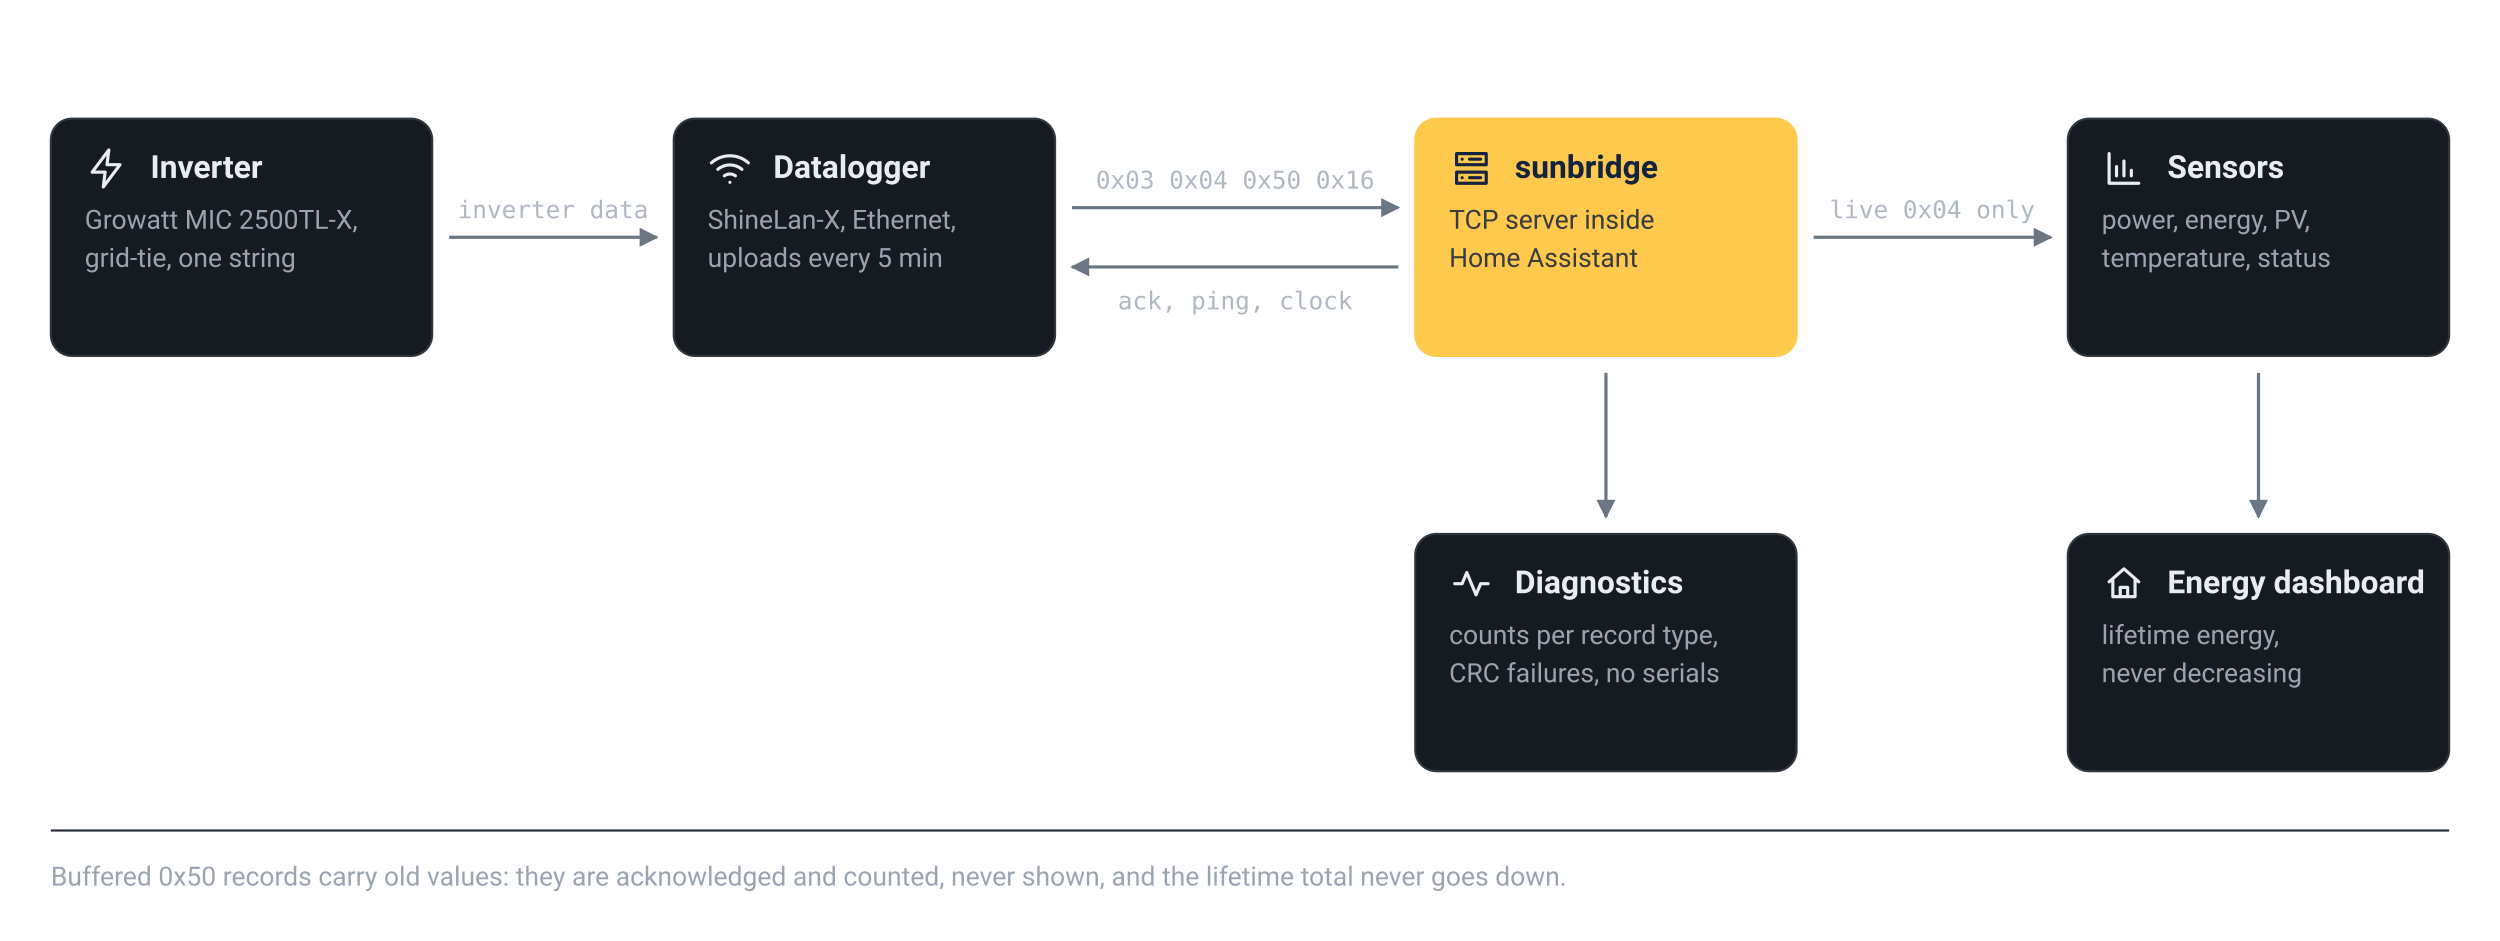
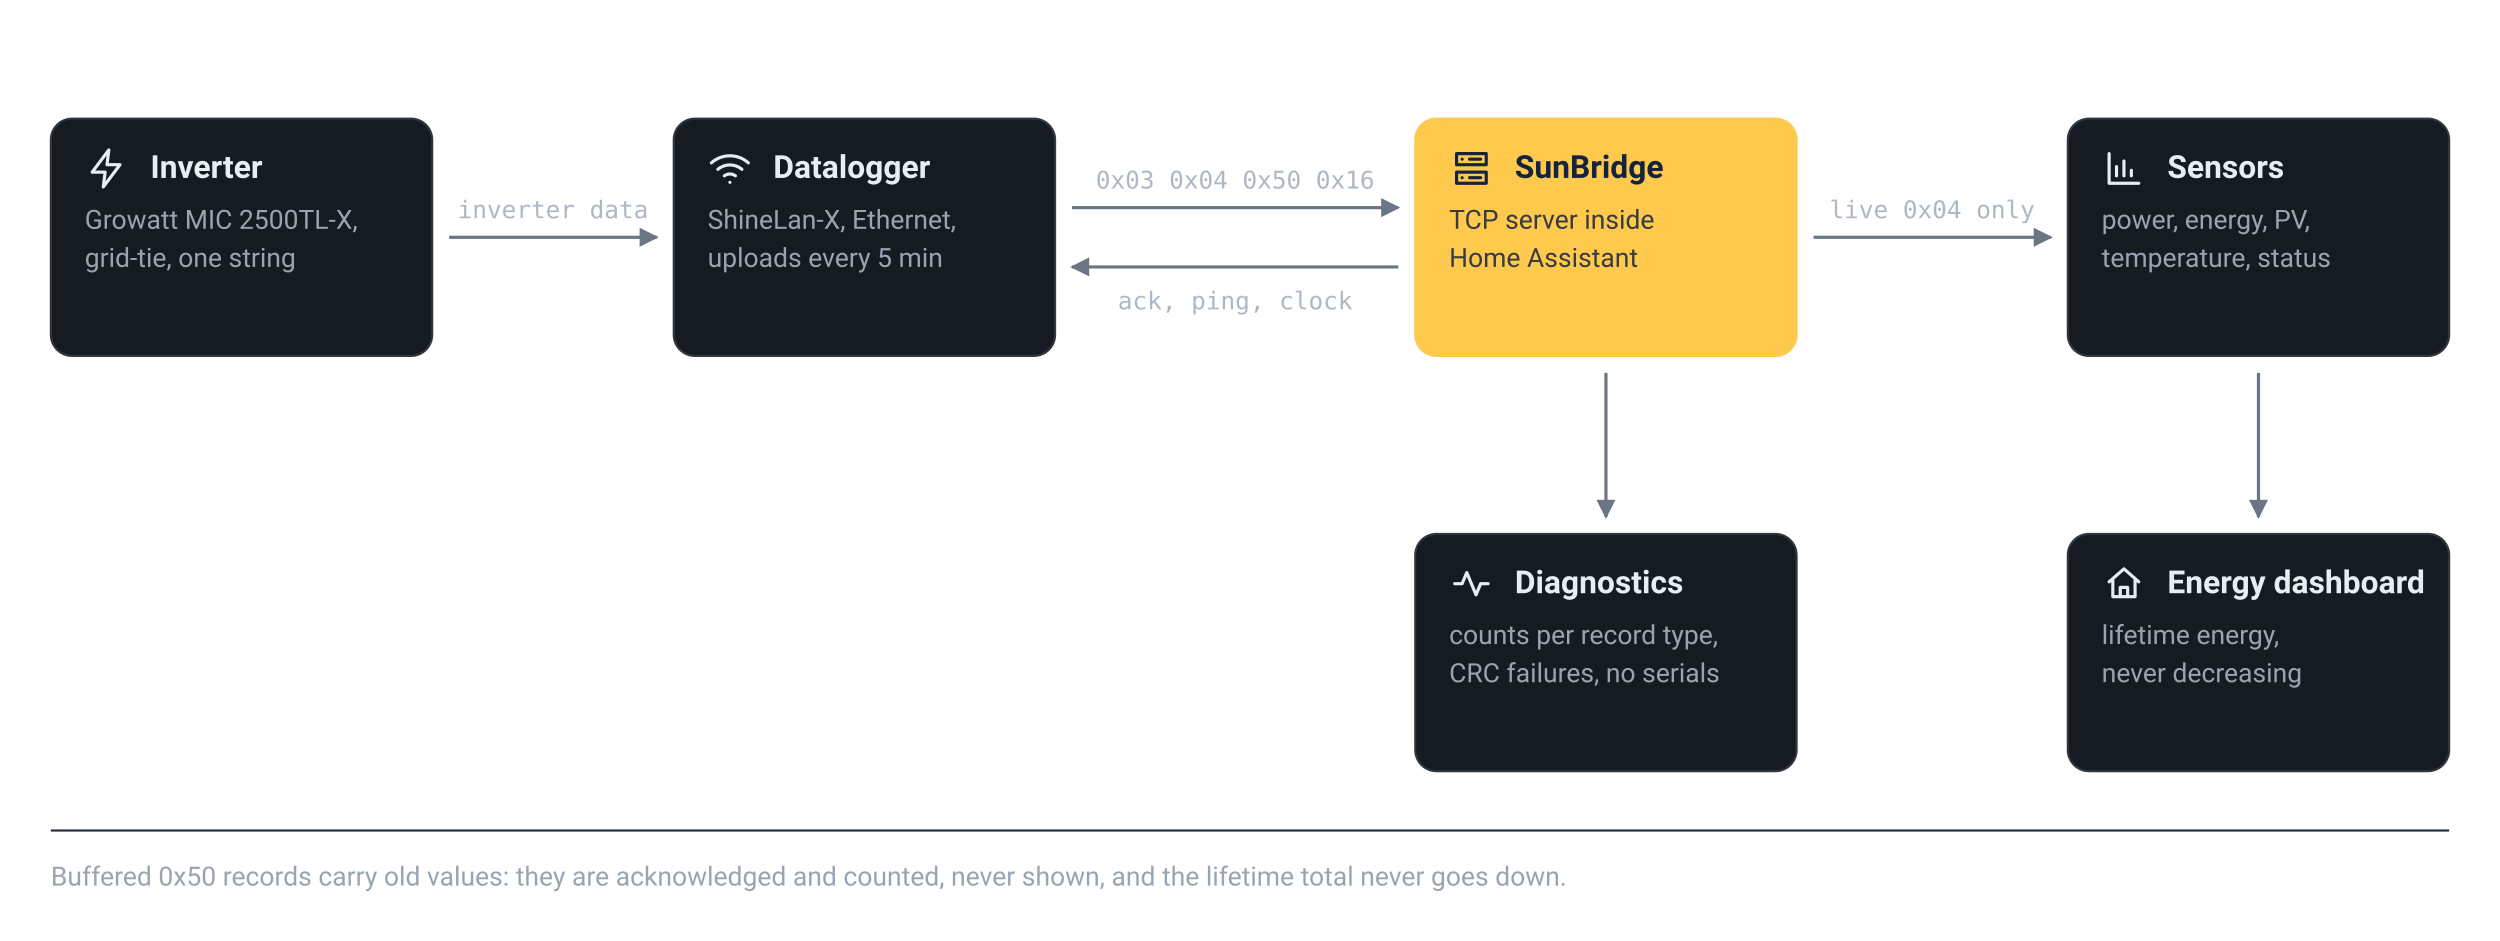
- <svg xmlns="http://www.w3.org/2000/svg" viewBox="0 0 1180 444" width="1180" height="444" role="img" aria-label="The inverter's data reaches the ShineLan-X datalogger, which uploads records over TCP port 5279 to sunbridge inside Home Assistant; sunbridge acknowledges its announce and data records, echoes its pings, sets the datalogger's clock, and turns live records into sensors for the Energy dashboard.">
+ <svg xmlns="http://www.w3.org/2000/svg" viewBox="0 0 1180 444" width="1180" height="444" role="img" aria-label="The inverter's data reaches the ShineLan-X datalogger, which uploads records over TCP port 5279 to SunBridge inside Home Assistant; SunBridge acknowledges its announce and data records, echoes its pings, sets the datalogger's clock, and turns live records into sensors for the Energy dashboard.">
  <defs>
    <marker id="a" viewBox="0 0 10 10" refX="9" refY="5" markerWidth="6" markerHeight="6" orient="auto-start-reverse">
      <path d="M0 0 10 5 0 10z" fill="#6b7684" />
    </marker>
    <marker id="b" viewBox="0 0 10 10" refX="1" refY="5" markerWidth="6" markerHeight="6" orient="auto">
      <path d="M10 0 0 5 10 10z" fill="#6b7684" />
    </marker>
  </defs>
  <rect x="24" y="56" width="180" height="112" rx="10" fill="#161b22" stroke="#30363d" stroke-width="1" />
  <g transform="translate(40.0,69.0) scale(0.875)" fill="none" stroke="#e6edf3" stroke-width="1.7" stroke-linecap="round" stroke-linejoin="round">
    <path d="M13 2 4 14h7l-1 8 9-12h-7z" />
  </g>
  <text x="71.0" y="84.0" font-family="system-ui,-apple-system,'Segoe UI',Roboto,Helvetica,Arial,sans-serif" font-size="15" fill="#e6edf3" text-anchor="start" font-weight="600">Inverter</text>
  <text x="40.0" y="108.0" font-family="system-ui,-apple-system,'Segoe UI',Roboto,Helvetica,Arial,sans-serif" font-size="12.5" fill="#9aa4b0" text-anchor="start">Growatt MIC 2500TL-X,</text>
  <text x="40.0" y="126.0" font-family="system-ui,-apple-system,'Segoe UI',Roboto,Helvetica,Arial,sans-serif" font-size="12.5" fill="#9aa4b0" text-anchor="start">grid-tie, one string</text>
  <rect x="318" y="56" width="180" height="112" rx="10" fill="#161b22" stroke="#30363d" stroke-width="1" />
  <g transform="translate(334.0,69.0) scale(0.875)" fill="none" stroke="#e6edf3" stroke-width="1.7" stroke-linecap="round" stroke-linejoin="round">
    <path d="M2 9a15 15 0 0 1 20 0 M5.5 12.5a10 10 0 0 1 13 0 M9 16a5 5 0 0 1 6 0 M12 19.5h.01" />
  </g>
  <text x="365.0" y="84.0" font-family="system-ui,-apple-system,'Segoe UI',Roboto,Helvetica,Arial,sans-serif" font-size="15" fill="#e6edf3" text-anchor="start" font-weight="600">Datalogger</text>
  <text x="334.0" y="108.0" font-family="system-ui,-apple-system,'Segoe UI',Roboto,Helvetica,Arial,sans-serif" font-size="12.5" fill="#9aa4b0" text-anchor="start">ShineLan-X, Ethernet,</text>
  <text x="334.0" y="126.0" font-family="system-ui,-apple-system,'Segoe UI',Roboto,Helvetica,Arial,sans-serif" font-size="12.5" fill="#9aa4b0" text-anchor="start">uploads every 5 min</text>
  <rect x="668" y="56" width="180" height="112" rx="10" fill="#FFC94D" stroke="#FFC94D" stroke-width="1" />
  <g transform="translate(684.0,69.0) scale(0.875)" fill="none" stroke="#14233F" stroke-width="1.7" stroke-linecap="round" stroke-linejoin="round">
    <path d="M4 4h16v6H4z M4 14h16v6H4z M7 7h.01 M7 17h.01 M11 7h6 M11 17h6" />
  </g>
-   <text x="715.0" y="84.0" font-family="system-ui,-apple-system,'Segoe UI',Roboto,Helvetica,Arial,sans-serif" font-size="15" fill="#14233F" text-anchor="start" font-weight="600">sunbridge</text>
+   <text x="715.0" y="84.0" font-family="system-ui,-apple-system,'Segoe UI',Roboto,Helvetica,Arial,sans-serif" font-size="15" fill="#14233F" text-anchor="start" font-weight="600">SunBridge</text>
  <text x="684.0" y="108.0" font-family="system-ui,-apple-system,'Segoe UI',Roboto,Helvetica,Arial,sans-serif" font-size="12.5" fill="#14233F" text-anchor="start" opacity="0.85">TCP server inside</text>
  <text x="684.0" y="126.0" font-family="system-ui,-apple-system,'Segoe UI',Roboto,Helvetica,Arial,sans-serif" font-size="12.5" fill="#14233F" text-anchor="start" opacity="0.85">Home Assistant</text>
  <rect x="976" y="56" width="180" height="112" rx="10" fill="#161b22" stroke="#30363d" stroke-width="1" />
  <g transform="translate(992.0,69.0) scale(0.875)" fill="none" stroke="#e6edf3" stroke-width="1.7" stroke-linecap="round" stroke-linejoin="round">
    <path d="M4 20V4 M4 20h16 M8 16v-5 M12 16V8 M16 16v-3" />
  </g>
  <text x="1023.0" y="84.0" font-family="system-ui,-apple-system,'Segoe UI',Roboto,Helvetica,Arial,sans-serif" font-size="15" fill="#e6edf3" text-anchor="start" font-weight="600">Sensors</text>
  <text x="992.0" y="108.0" font-family="system-ui,-apple-system,'Segoe UI',Roboto,Helvetica,Arial,sans-serif" font-size="12.5" fill="#9aa4b0" text-anchor="start">power, energy, PV,</text>
  <text x="992.0" y="126.0" font-family="system-ui,-apple-system,'Segoe UI',Roboto,Helvetica,Arial,sans-serif" font-size="12.5" fill="#9aa4b0" text-anchor="start">temperature, status</text>
  <rect x="668" y="252" width="180" height="112" rx="10" fill="#161b22" stroke="#30363d" stroke-width="1" />
  <g transform="translate(684.0,265.0) scale(0.875)" fill="none" stroke="#e6edf3" stroke-width="1.7" stroke-linecap="round" stroke-linejoin="round">
    <path d="M3 12h4l2.5-6 5 12 2.5-6h4" />
  </g>
  <text x="715.0" y="280.0" font-family="system-ui,-apple-system,'Segoe UI',Roboto,Helvetica,Arial,sans-serif" font-size="15" fill="#e6edf3" text-anchor="start" font-weight="600">Diagnostics</text>
  <text x="684.0" y="304.0" font-family="system-ui,-apple-system,'Segoe UI',Roboto,Helvetica,Arial,sans-serif" font-size="12.5" fill="#9aa4b0" text-anchor="start">counts per record type,</text>
  <text x="684.0" y="322.0" font-family="system-ui,-apple-system,'Segoe UI',Roboto,Helvetica,Arial,sans-serif" font-size="12.5" fill="#9aa4b0" text-anchor="start">CRC failures, no serials</text>
  <rect x="976" y="252" width="180" height="112" rx="10" fill="#161b22" stroke="#30363d" stroke-width="1" />
  <g transform="translate(992.0,265.0) scale(0.875)" fill="none" stroke="#e6edf3" stroke-width="1.7" stroke-linecap="round" stroke-linejoin="round">
    <path d="M4 11 12 4l8 7 M6 10v9h12v-9 M10 19v-5h4v5" />
  </g>
  <text x="1023.0" y="280.0" font-family="system-ui,-apple-system,'Segoe UI',Roboto,Helvetica,Arial,sans-serif" font-size="15" fill="#e6edf3" text-anchor="start" font-weight="600">Energy dashboard</text>
  <text x="992.0" y="304.0" font-family="system-ui,-apple-system,'Segoe UI',Roboto,Helvetica,Arial,sans-serif" font-size="12.5" fill="#9aa4b0" text-anchor="start">lifetime energy,</text>
  <text x="992.0" y="322.0" font-family="system-ui,-apple-system,'Segoe UI',Roboto,Helvetica,Arial,sans-serif" font-size="12.5" fill="#9aa4b0" text-anchor="start">never decreasing</text>
  <polyline points="212,112.0 310,112.0" fill="none" stroke="#6b7684" stroke-width="1.5" marker-end="url(#a)" />
  <text x="261.0" y="103.0" font-family="ui-monospace,SFMono-Regular,'SF Mono',Menlo,Consolas,monospace" font-size="11.5" fill="#aeb7c2" text-anchor="middle">inverter data</text>
  <polyline points="506,98.0 660,98.0" fill="none" stroke="#6b7684" stroke-width="1.5" marker-end="url(#a)" />
  <text x="583.0" y="89.0" font-family="ui-monospace,SFMono-Regular,'SF Mono',Menlo,Consolas,monospace" font-size="11.5" fill="#aeb7c2" text-anchor="middle">0x03 0x04 0x50 0x16</text>
  <polyline points="660,126.0 506,126.0" fill="none" stroke="#6b7684" stroke-width="1.5" marker-end="url(#a)" />
  <text x="583.0" y="146.0" font-family="ui-monospace,SFMono-Regular,'SF Mono',Menlo,Consolas,monospace" font-size="11.5" fill="#aeb7c2" text-anchor="middle">ack, ping, clock</text>
  <polyline points="856,112.0 968,112.0" fill="none" stroke="#6b7684" stroke-width="1.5" marker-end="url(#a)" />
  <text x="912.0" y="103.0" font-family="ui-monospace,SFMono-Regular,'SF Mono',Menlo,Consolas,monospace" font-size="11.5" fill="#aeb7c2" text-anchor="middle">live 0x04 only</text>
  <polyline points="758.0,176 758.0,244" fill="none" stroke="#6b7684" stroke-width="1.5" marker-end="url(#a)" />
  <polyline points="1066.0,176 1066.0,244" fill="none" stroke="#6b7684" stroke-width="1.5" marker-end="url(#a)" />
  <line x1="24" y1="392" x2="1156" y2="392" stroke="#232a33" stroke-width="1" />
  <text x="24.0" y="418.0" font-family="system-ui,-apple-system,'Segoe UI',Roboto,Helvetica,Arial,sans-serif" font-size="12.5" fill="#9aa4b0" text-anchor="start">Buffered 0x50 records carry old values: they are acknowledged and counted, never shown, and the lifetime total never goes down.</text>
</svg>
